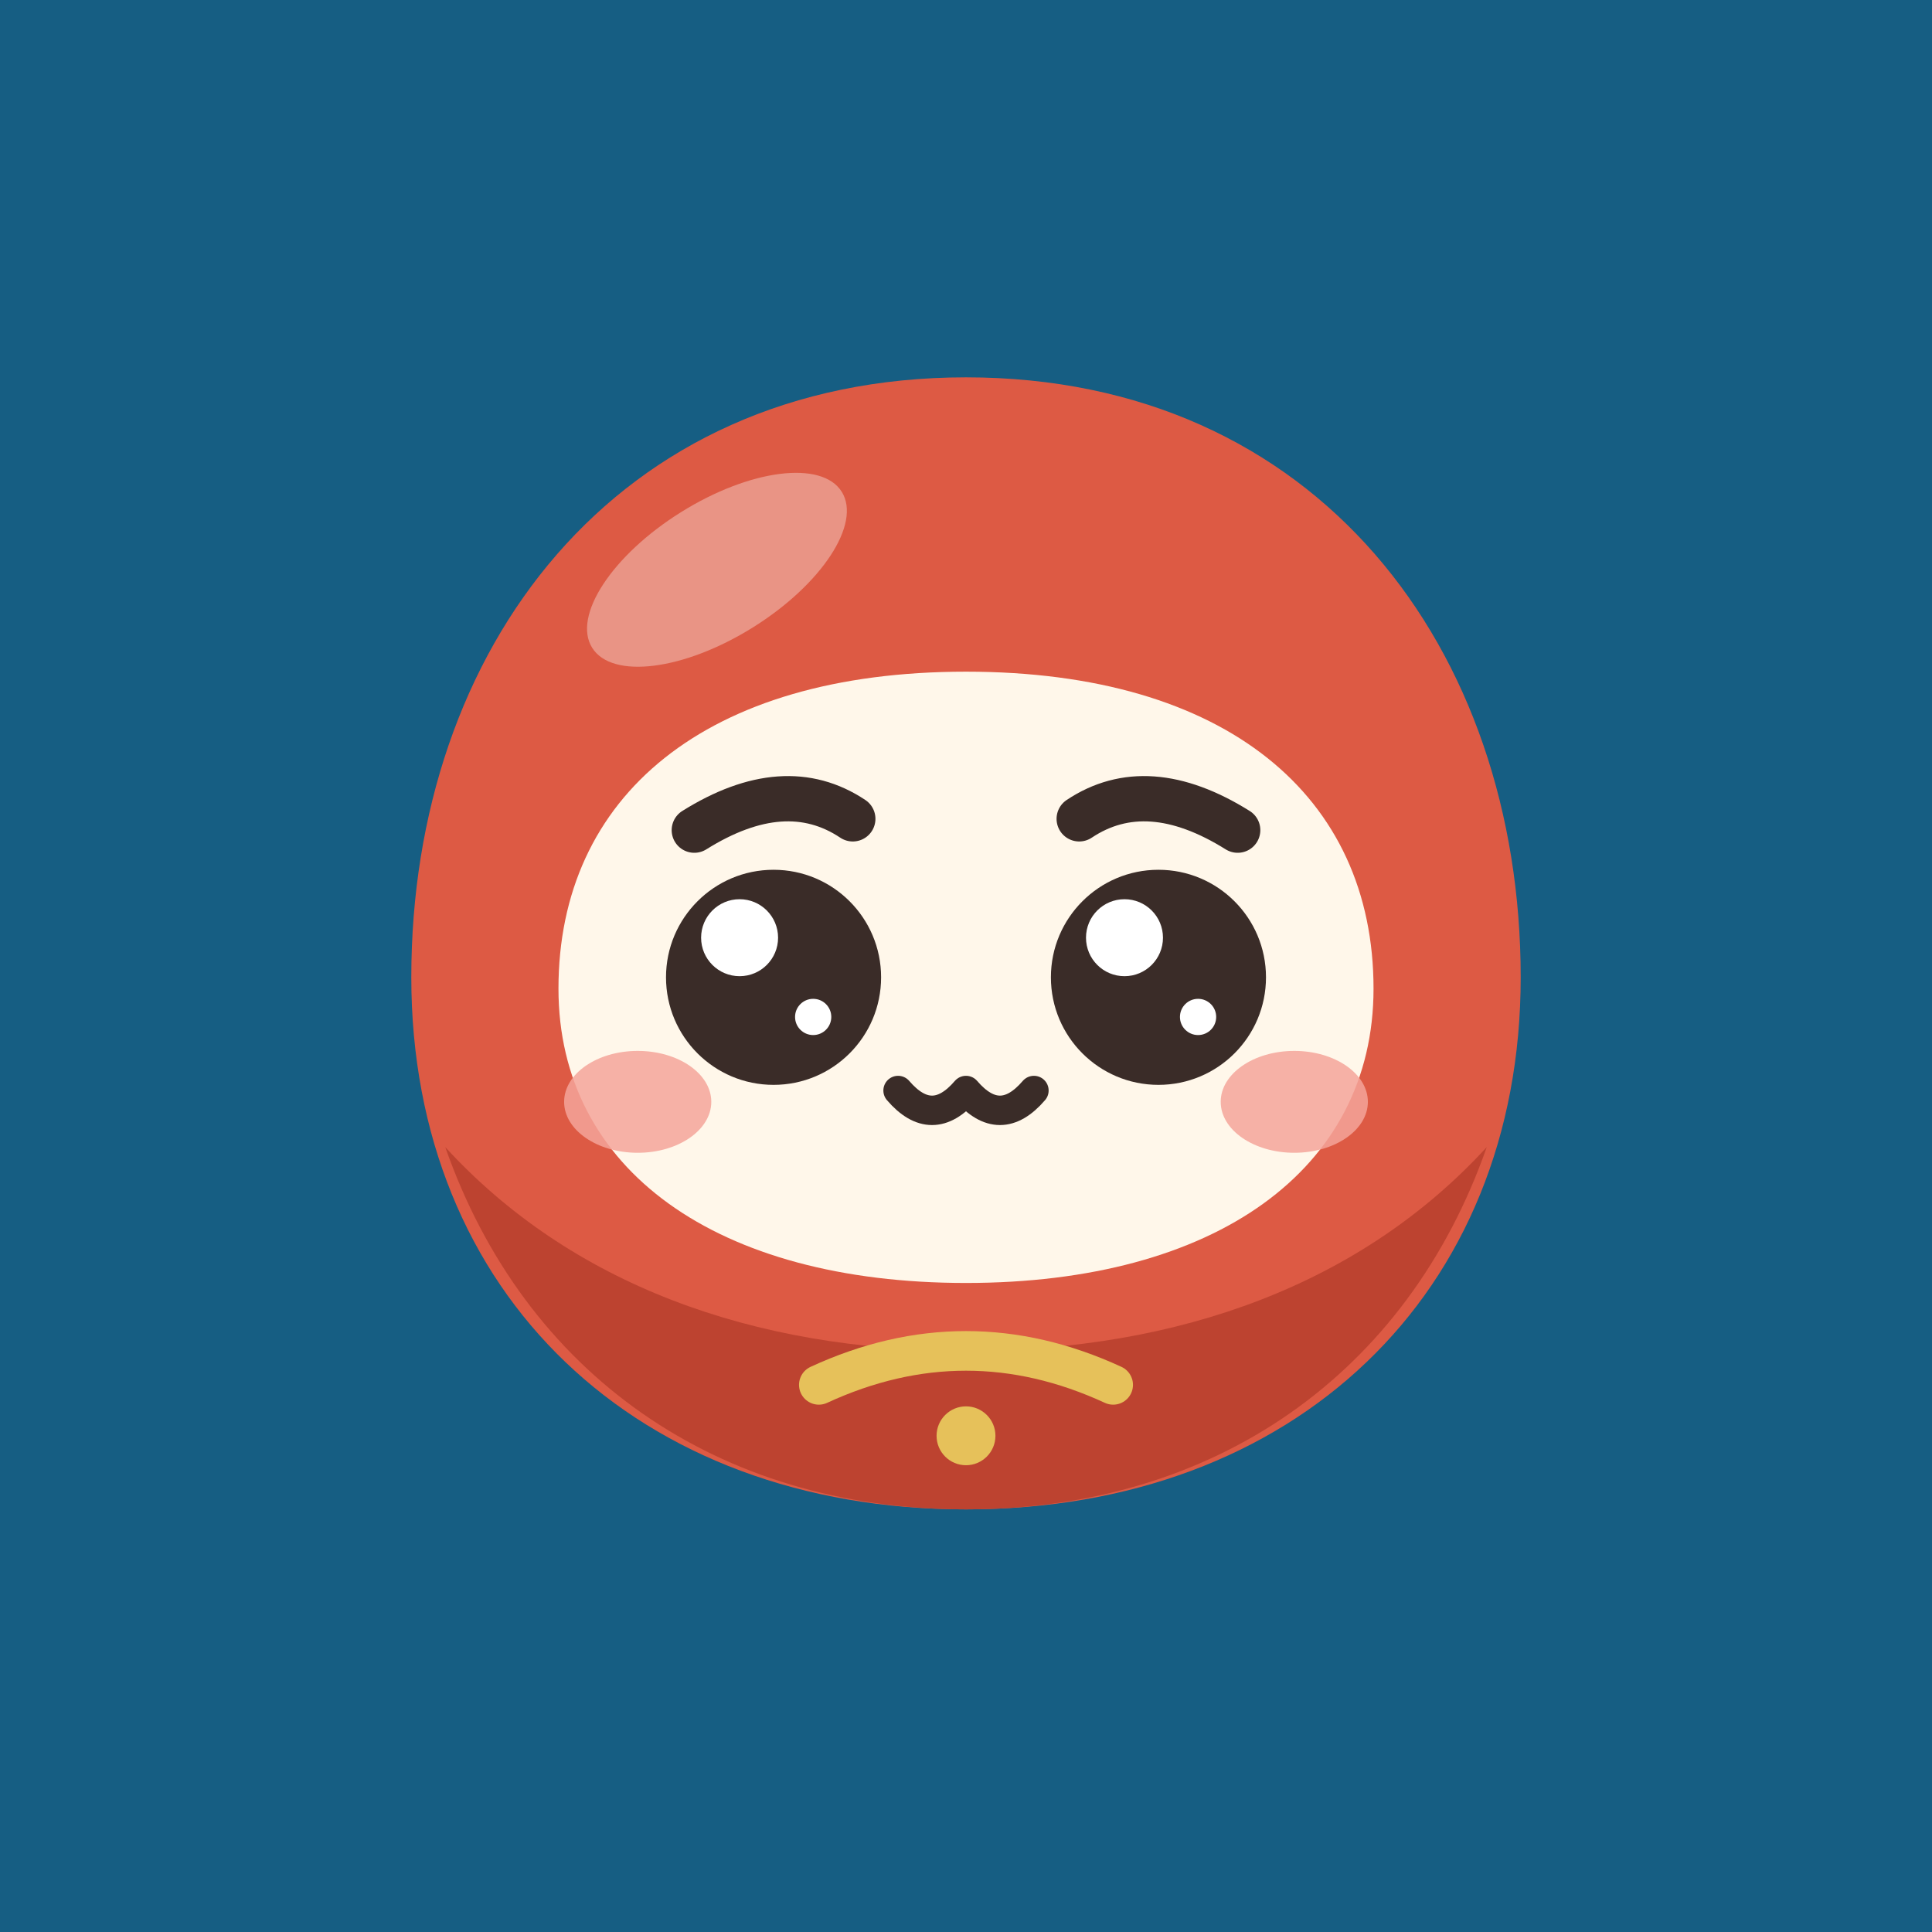
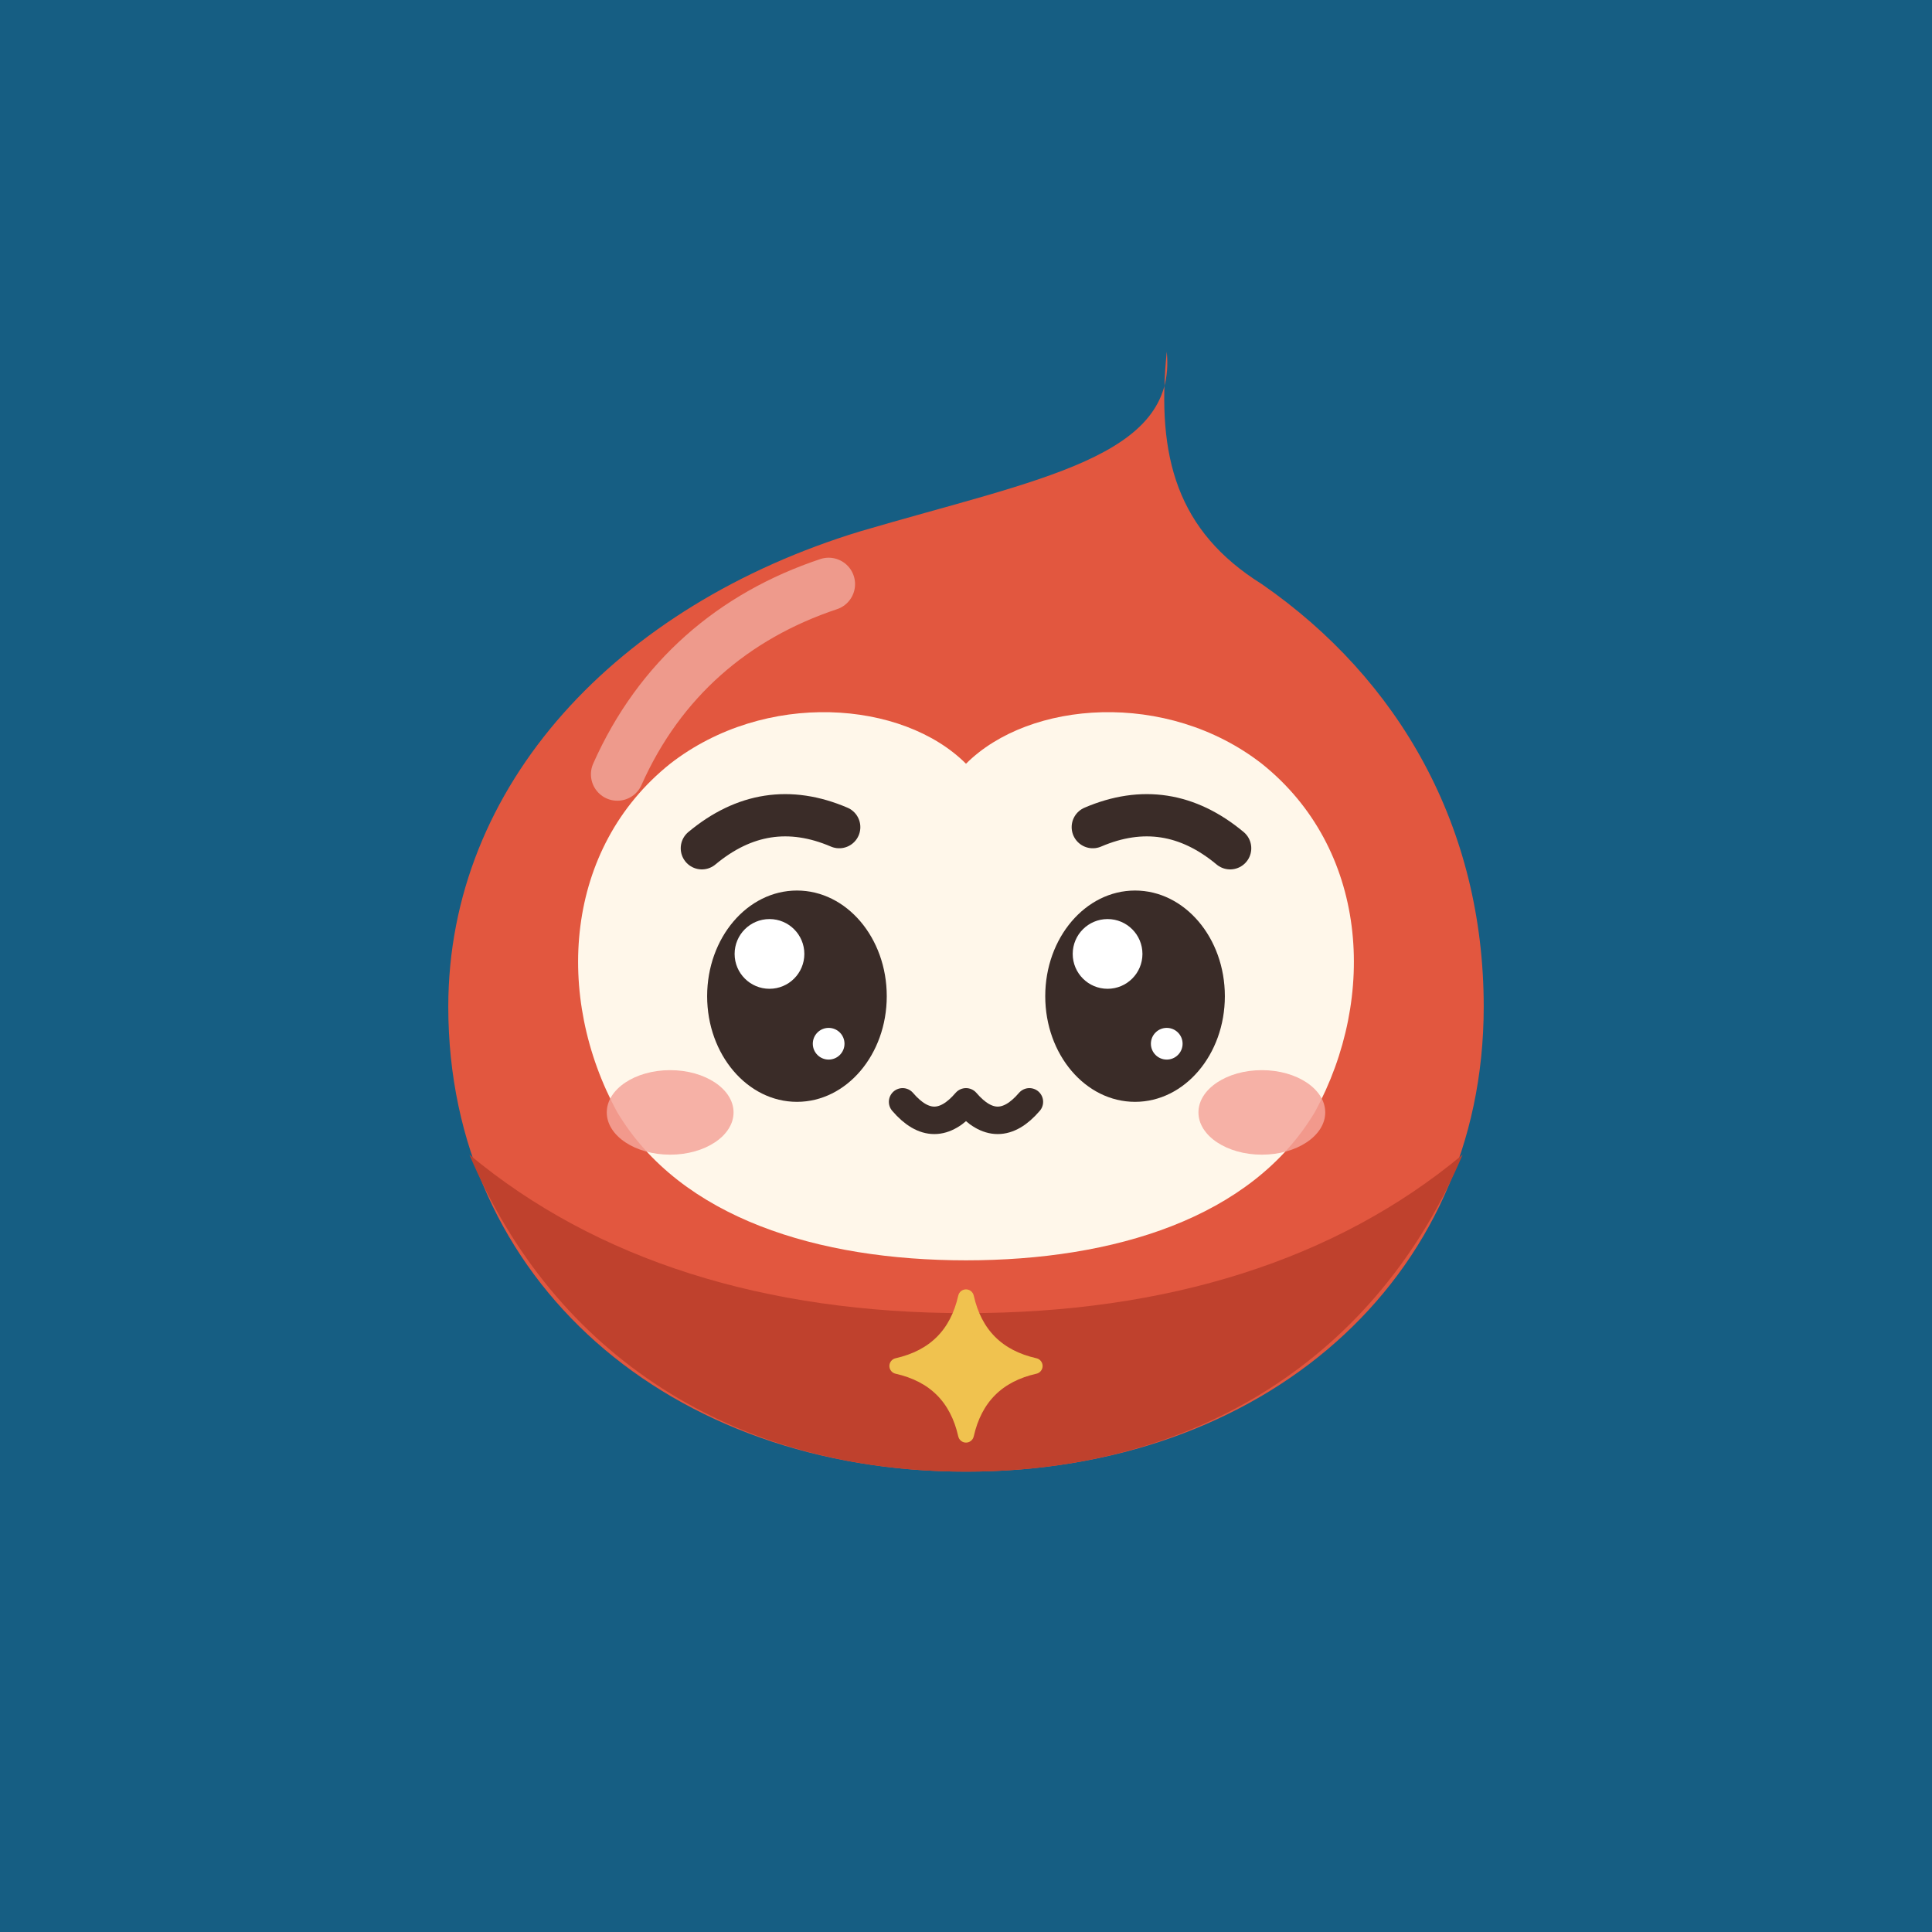
<svg xmlns="http://www.w3.org/2000/svg" viewBox="0 0 512 512">
  <rect width="512" height="512" fill="#165e83" />
-   <g transform="translate(76 70) scale(3)">
-     <path d="M60 10c31 0 49 24 49 53 0 28-20 47-49 47S11 91 11 63c0-29 18-53 49-53Z" fill="#dd5a44" />
-     <path d="M14 78c7 20 24 32 46 32s39-12 46-32c-11 12-27 18-46 18s-35-6-46-18Z" fill="#bd4330" />
-     <ellipse cx="38" cy="27" rx="13" ry="6" fill="#fff" opacity=".35" transform="rotate(-32 38 27)" />
-     <path d="M60 36c23 0 36 11 36 28 0 16-14 26-36 26S24 80 24 64c0-17 13-28 36-28Z" fill="#fff7ea" />
-     <path d="M36 50q8-5 14-1M70 49q6-4 14 1" fill="none" stroke="#3a2c28" stroke-width="4" stroke-linecap="round" />
-     <circle cx="43" cy="63" r="9.5" fill="#3a2c28" />
-     <circle cx="40" cy="59.5" r="3.4" fill="#fff" />
-     <circle cx="46.5" cy="66.5" r="1.6" fill="#fff" />
-     <circle cx="77" cy="63" r="9.5" fill="#3a2c28" />
-     <circle cx="74" cy="59.5" r="3.4" fill="#fff" />
-     <circle cx="80.5" cy="66.5" r="1.6" fill="#fff" />
-     <ellipse cx="31" cy="74" rx="6.5" ry="4.5" fill="#f4a59a" opacity=".85" />
-     <ellipse cx="89" cy="74" rx="6.5" ry="4.5" fill="#f4a59a" opacity=".85" />
-     <path d="M54 73q3 3.5 6 0q3 3.5 6 0" fill="none" stroke="#3a2c28" stroke-width="2.6" stroke-linecap="round" stroke-linejoin="round" />
-     <path d="M47 99q13-6 26 0" fill="none" stroke="#e6c15a" stroke-width="3.5" stroke-linecap="round" />
-     <circle cx="60" cy="103.5" r="2.6" fill="#e6c15a" />
+   <g transform="translate(88 82) scale(2.8)">
+     <path d="M79 4C80 14 67 16 50 21 27 28 11 45 11 66c0 26 21 44 49 44s49-18 49-44c0-17-8-31-21-40-8-5-10-12-9-22Z" fill="#e2573f" />
+     <path d="M13 80c8 19 25 30 47 30s39-11 47-30c-12 10-28 15-47 15s-35-5-47-15Z" fill="#bf412d" />
+     <path d="M27 44c4-9 11-15 20-18" fill="none" stroke="#fff" stroke-width="5" stroke-linecap="round" opacity=".4" />
+     <path d="M60 43c6-6 19-7 28 0 10 8 11 22 5 33-6 10-19 14-33 14s-27-4-33-14c-6-11-5-25 5-33 9-7 22-6 28 0Z" fill="#fff7ea" />
+     <path d="M35 51q6-5 13-2M72 49q7-3 13 2" fill="none" stroke="#3a2c28" stroke-width="4" stroke-linecap="round" />
+     <ellipse cx="44" cy="65" rx="8.5" ry="10" fill="#3a2c28" />
+     <circle cx="41.4" cy="61" r="3.3" fill="#fff" />
+     <circle cx="47" cy="69.5" r="1.5" fill="#fff" />
+     <ellipse cx="76" cy="65" rx="8.5" ry="10" fill="#3a2c28" />
+     <circle cx="73.4" cy="61" r="3.3" fill="#fff" />
+     <circle cx="79" cy="69.5" r="1.5" fill="#fff" />
+     <ellipse cx="32" cy="76" rx="6" ry="4" fill="#f4a59a" opacity=".85" />
+     <ellipse cx="88" cy="76" rx="6" ry="4" fill="#f4a59a" opacity=".85" />
+     <path d="M54 75q3 3.5 6 0q3 3.5 6 0" fill="none" stroke="#3a2c28" stroke-width="2.6" stroke-linecap="round" stroke-linejoin="round" />
+     <path d="M60 93.5q1.2 5.3 6.5 6.5-5.3 1.2-6.5 6.5-1.2-5.3-6.5-6.5 5.3-1.2 6.5-6.5Z" fill="#f0c24f" stroke="#f0c24f" stroke-width="1.5" stroke-linejoin="round" />
  </g>
</svg>
